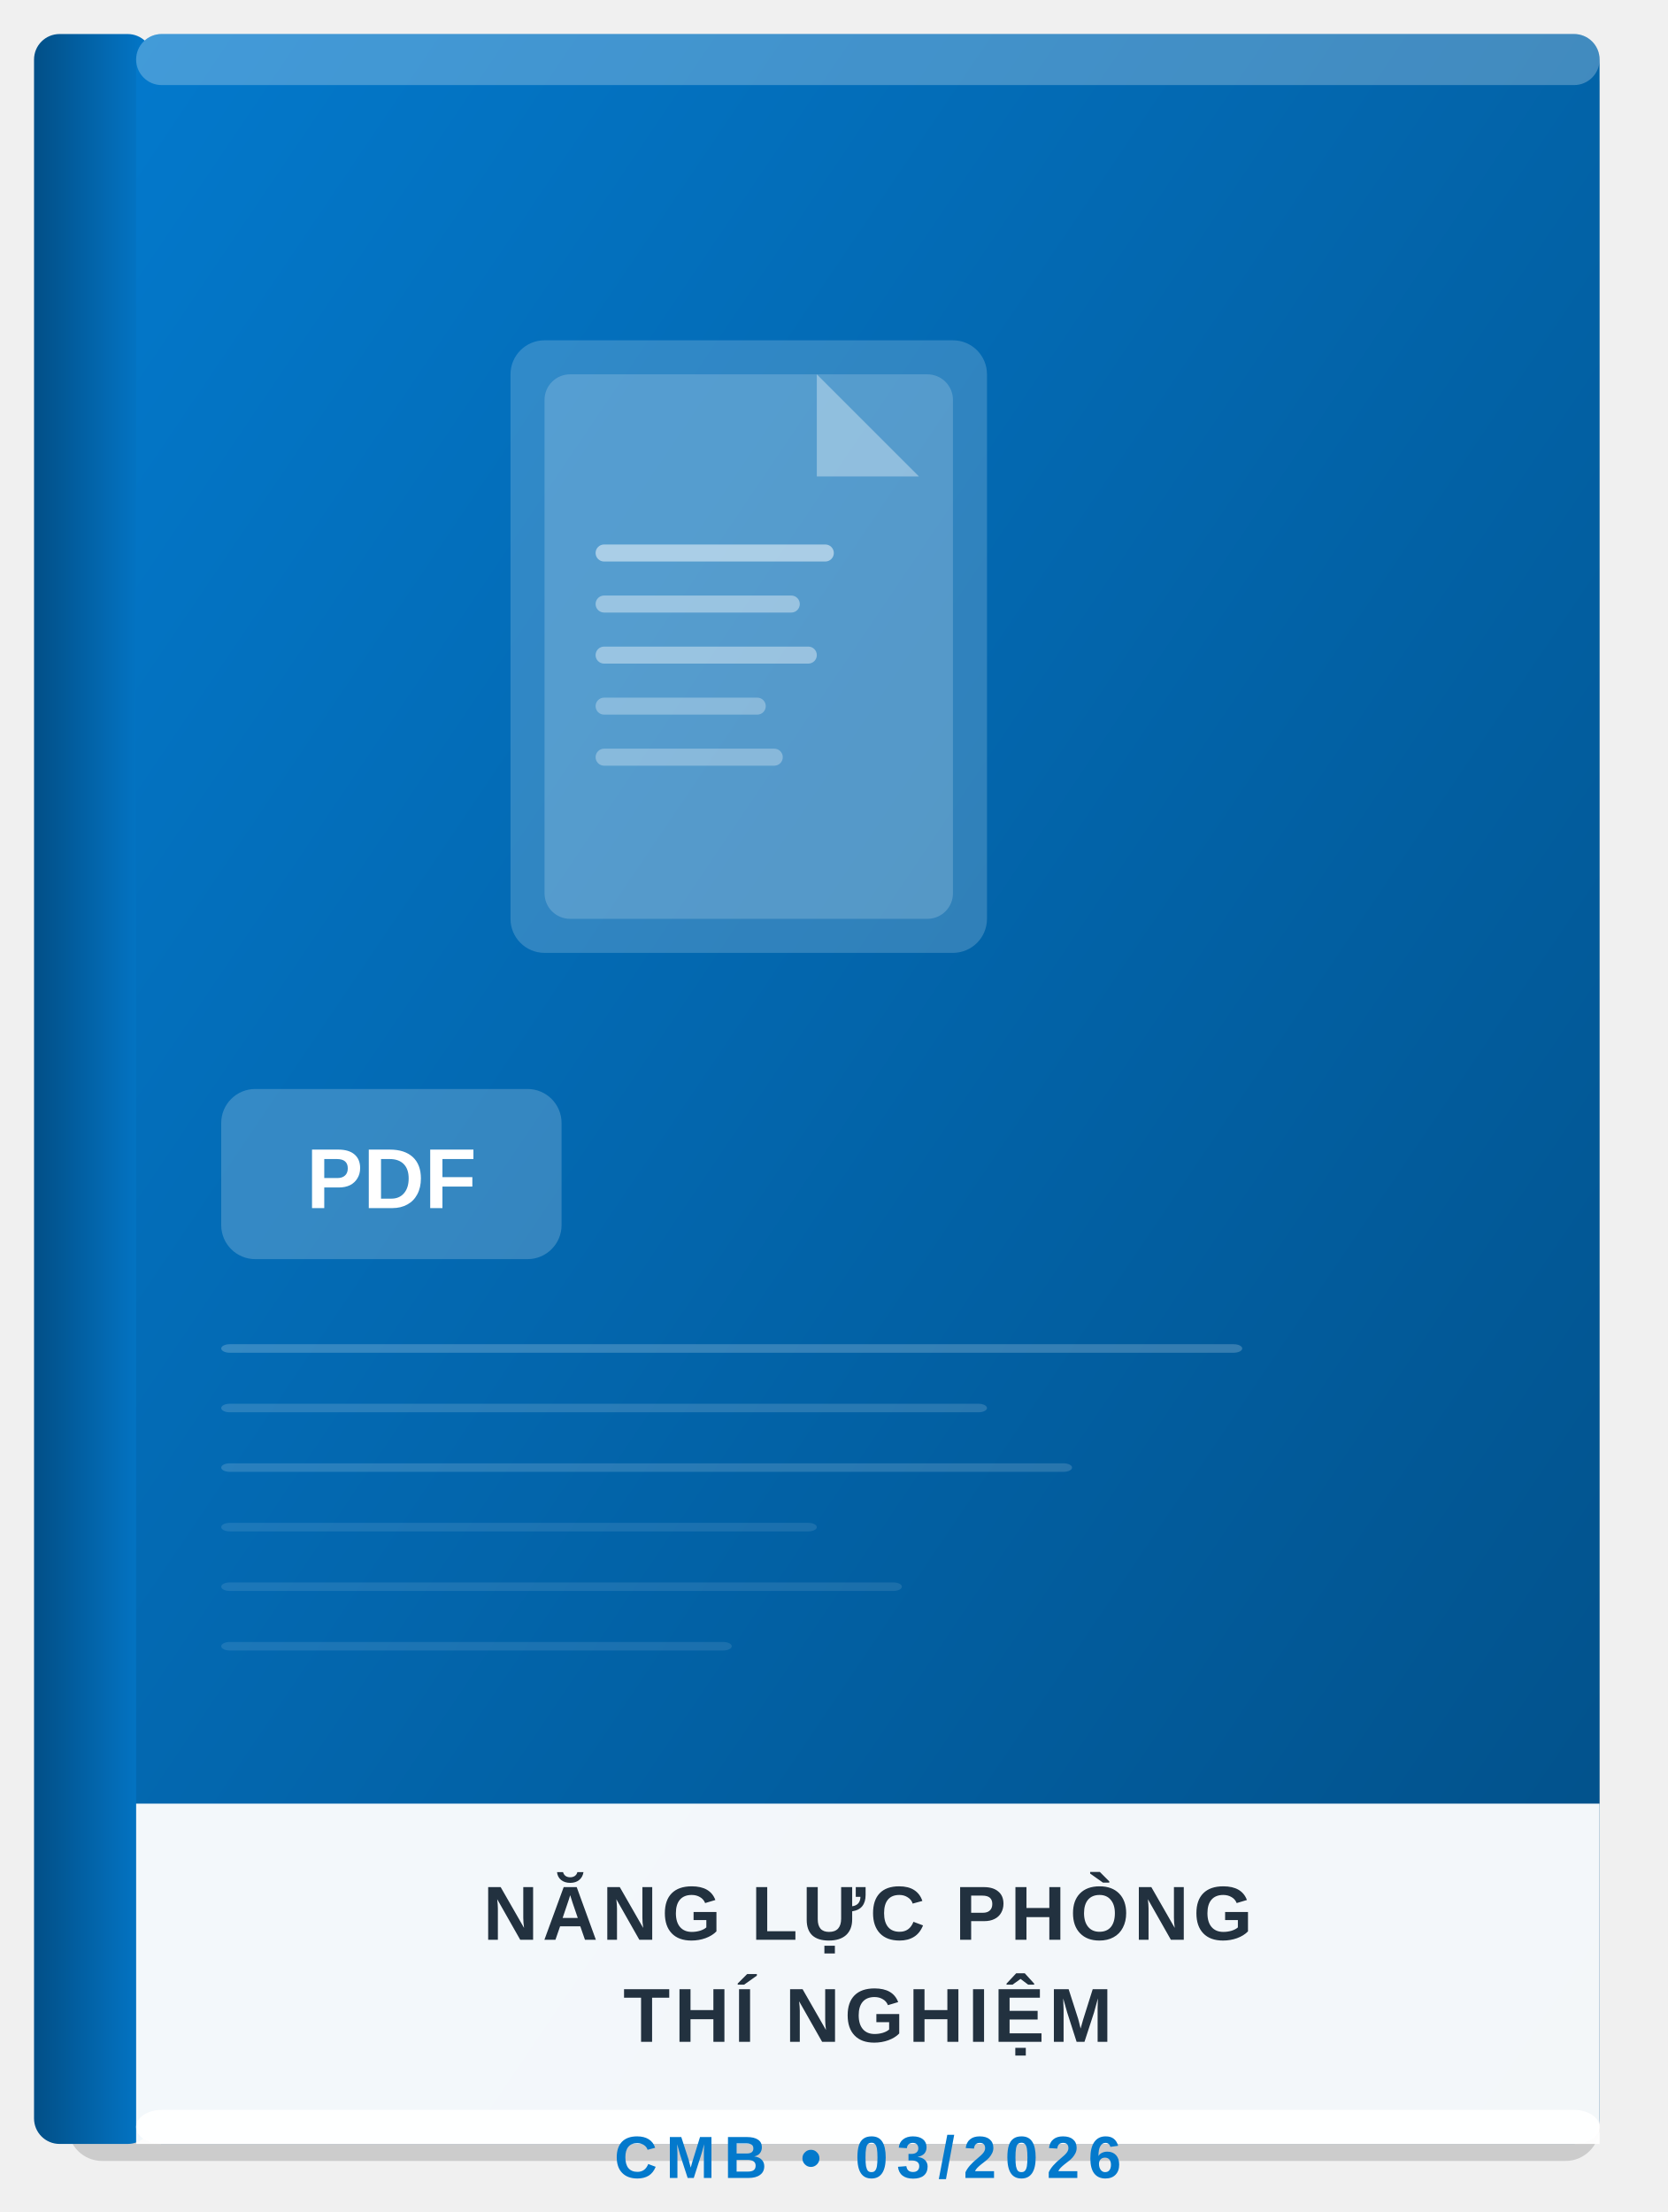
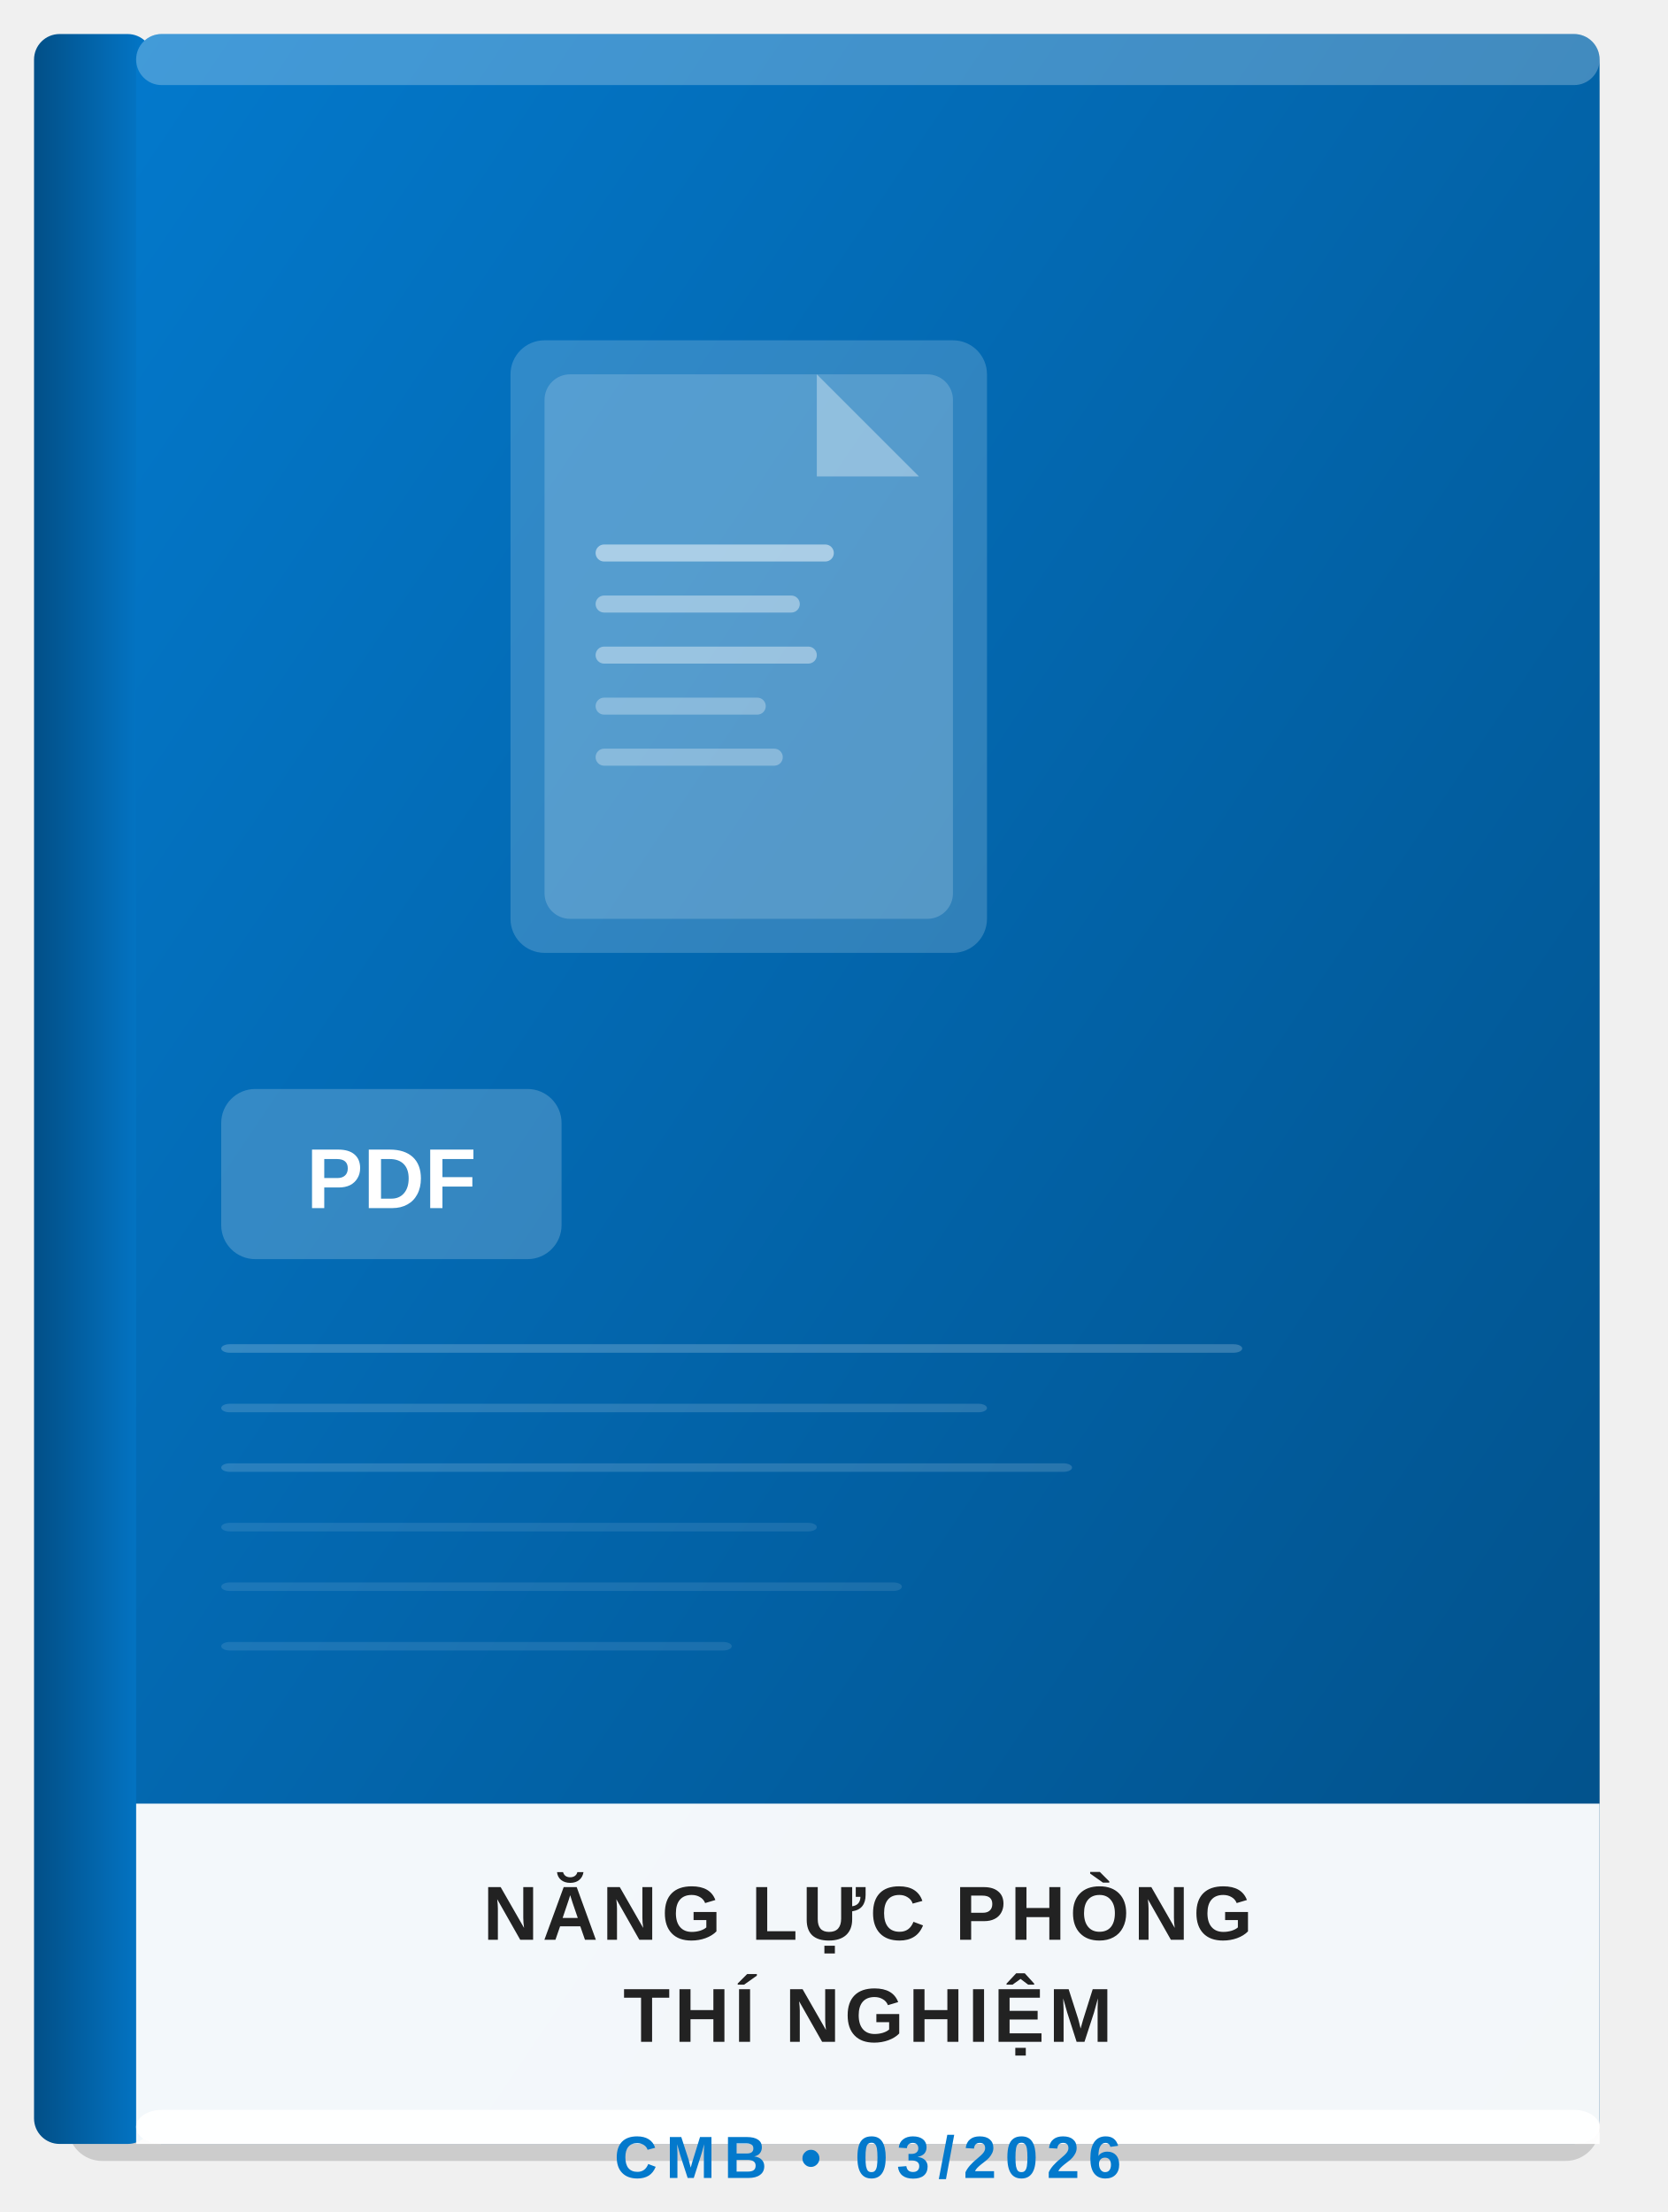
<svg xmlns="http://www.w3.org/2000/svg" viewBox="0 0 196 260" width="196" height="260">
  <defs>
    <linearGradient id="cover1" x1="0%" y1="0%" x2="100%" y2="100%">
      <stop offset="0%" style="stop-color:#0379CC;stop-opacity:1" />
      <stop offset="100%" style="stop-color:#024F87;stop-opacity:1" />
    </linearGradient>
    <linearGradient id="spine1" x1="0%" y1="0%" x2="100%" y2="0%">
      <stop offset="0%" style="stop-color:#024F87;stop-opacity:1" />
      <stop offset="100%" style="stop-color:#0379CC;stop-opacity:1" />
    </linearGradient>
  </defs>
  <rect x="8" y="6" width="180" height="248" rx="4" fill="rgba(0,0,0,0.15)" />
  <rect x="4" y="4" width="14" height="248" rx="3" fill="url(#spine1)" />
  <rect x="16" y="4" width="172" height="248" rx="3" fill="url(#cover1)" />
  <rect x="16" y="4" width="172" height="6" rx="3" fill="rgba(255,255,255,0.25)" />
  <rect x="16" y="212" width="172" height="40" rx="0" fill="white" opacity="0.95" />
  <rect x="16" y="248" width="172" height="4" rx="3" fill="white" opacity="0.95" />
  <g transform="translate(60, 40)">
    <rect x="0" y="0" width="56" height="72" rx="4" fill="white" opacity="0.18" />
    <rect x="4" y="4" width="48" height="64" rx="3" fill="white" opacity="0.18" />
    <path d="M36 4 L48 16 L36 16 Z" fill="rgba(255,255,255,0.35)" />
    <rect x="36" y="4" width="12" height="12" rx="1" fill="none" />
    <rect x="10" y="24" width="28" height="2" rx="1" fill="white" opacity="0.5" />
    <rect x="10" y="30" width="24" height="2" rx="1" fill="white" opacity="0.4" />
    <rect x="10" y="36" width="26" height="2" rx="1" fill="white" opacity="0.4" />
    <rect x="10" y="42" width="20" height="2" rx="1" fill="white" opacity="0.3" />
    <rect x="10" y="48" width="22" height="2" rx="1" fill="white" opacity="0.3" />
  </g>
  <rect x="26" y="128" width="40" height="20" rx="4" fill="rgba(255,255,255,0.2)" />
  <text x="46" y="142" font-family="Arial, sans-serif" font-size="10" font-weight="bold" fill="white" text-anchor="middle">PDF</text>
-   <text x="102" y="228" font-family="Arial, sans-serif" font-size="9" font-weight="bold" fill="#22313F" text-anchor="middle" letter-spacing="0.5">NĂNG LỰC PHÒNG</text>
-   <text x="102" y="240" font-family="Arial, sans-serif" font-size="9" font-weight="bold" fill="#22313F" text-anchor="middle" letter-spacing="0.5">THÍ NGHIỆM</text>
+   <text x="102" y="228" font-family="Arial, sans-serif" font-size="9" font-weight="bold" fill="#222222" text-anchor="middle" letter-spacing="0.5">NĂNG LỰC PHÒNG</text>
+   <text x="102" y="240" font-family="Arial, sans-serif" font-size="9" font-weight="bold" fill="#222222" text-anchor="middle" letter-spacing="0.5">THÍ NGHIỆM</text>
  <text x="102" y="256" font-family="Arial, sans-serif" font-size="7" fill="#0379CC" text-anchor="middle" letter-spacing="1" font-weight="bold">CMB • 03/2026</text>
  <rect x="26" y="158" width="120" height="1" rx="1" fill="rgba(255,255,255,0.2)" />
  <rect x="26" y="165" width="90" height="1" rx="1" fill="rgba(255,255,255,0.15)" />
  <rect x="26" y="172" width="100" height="1" rx="1" fill="rgba(255,255,255,0.15)" />
  <rect x="26" y="179" width="70" height="1" rx="1" fill="rgba(255,255,255,0.1)" />
  <rect x="26" y="186" width="80" height="1" rx="1" fill="rgba(255,255,255,0.1)" />
  <rect x="26" y="193" width="60" height="1" rx="1" fill="rgba(255,255,255,0.1)" />
</svg>
